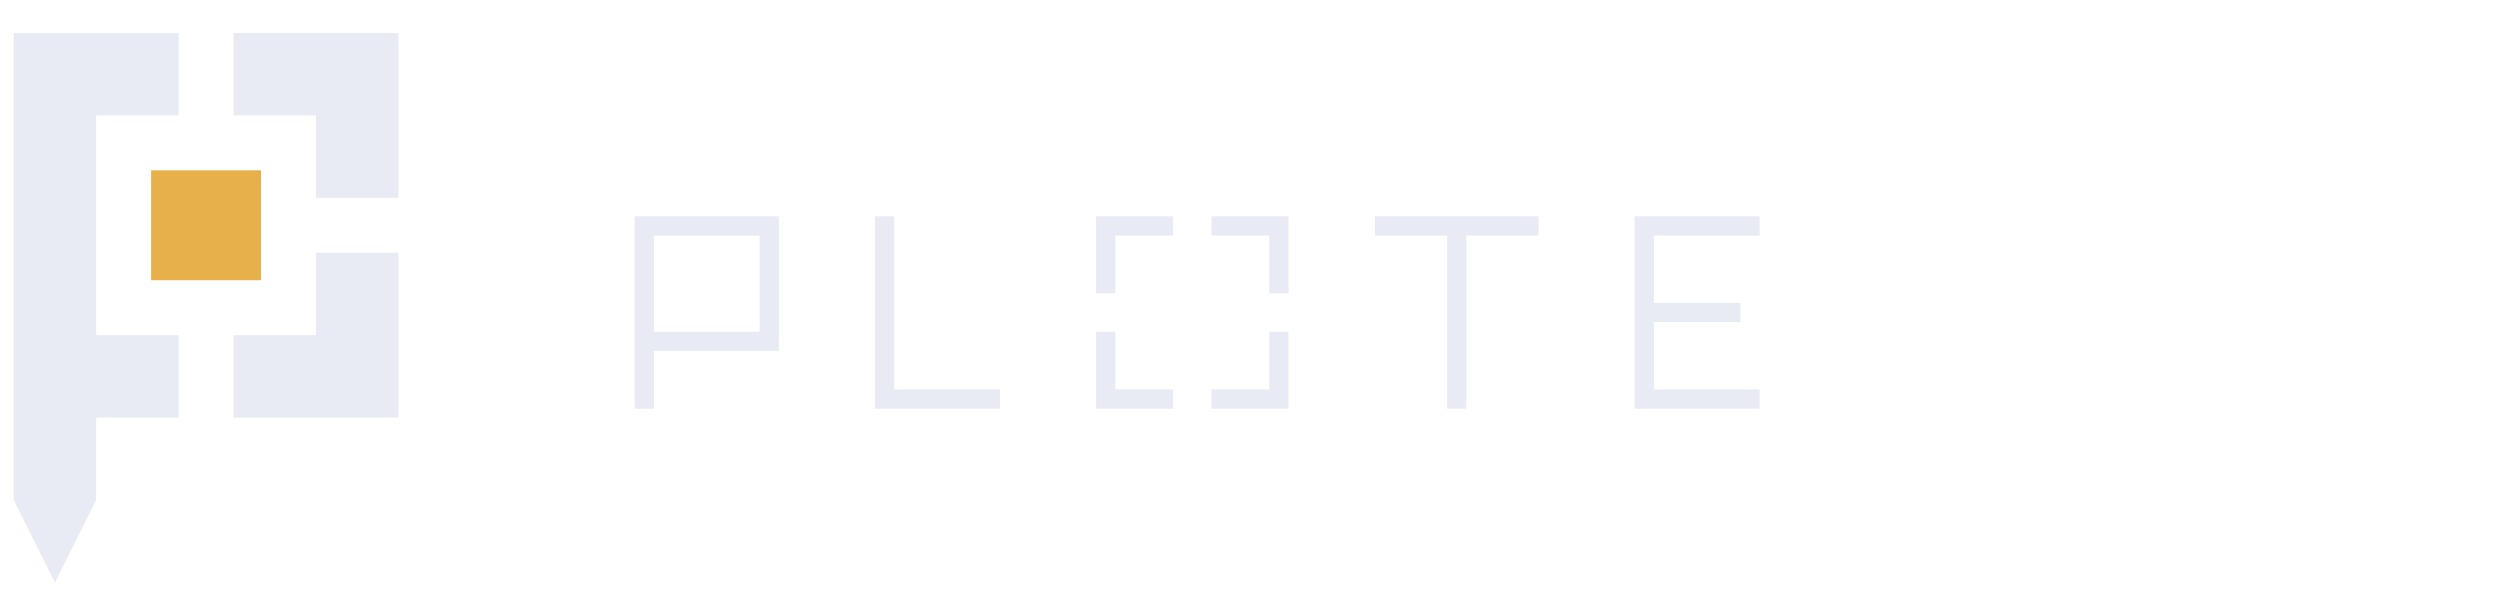
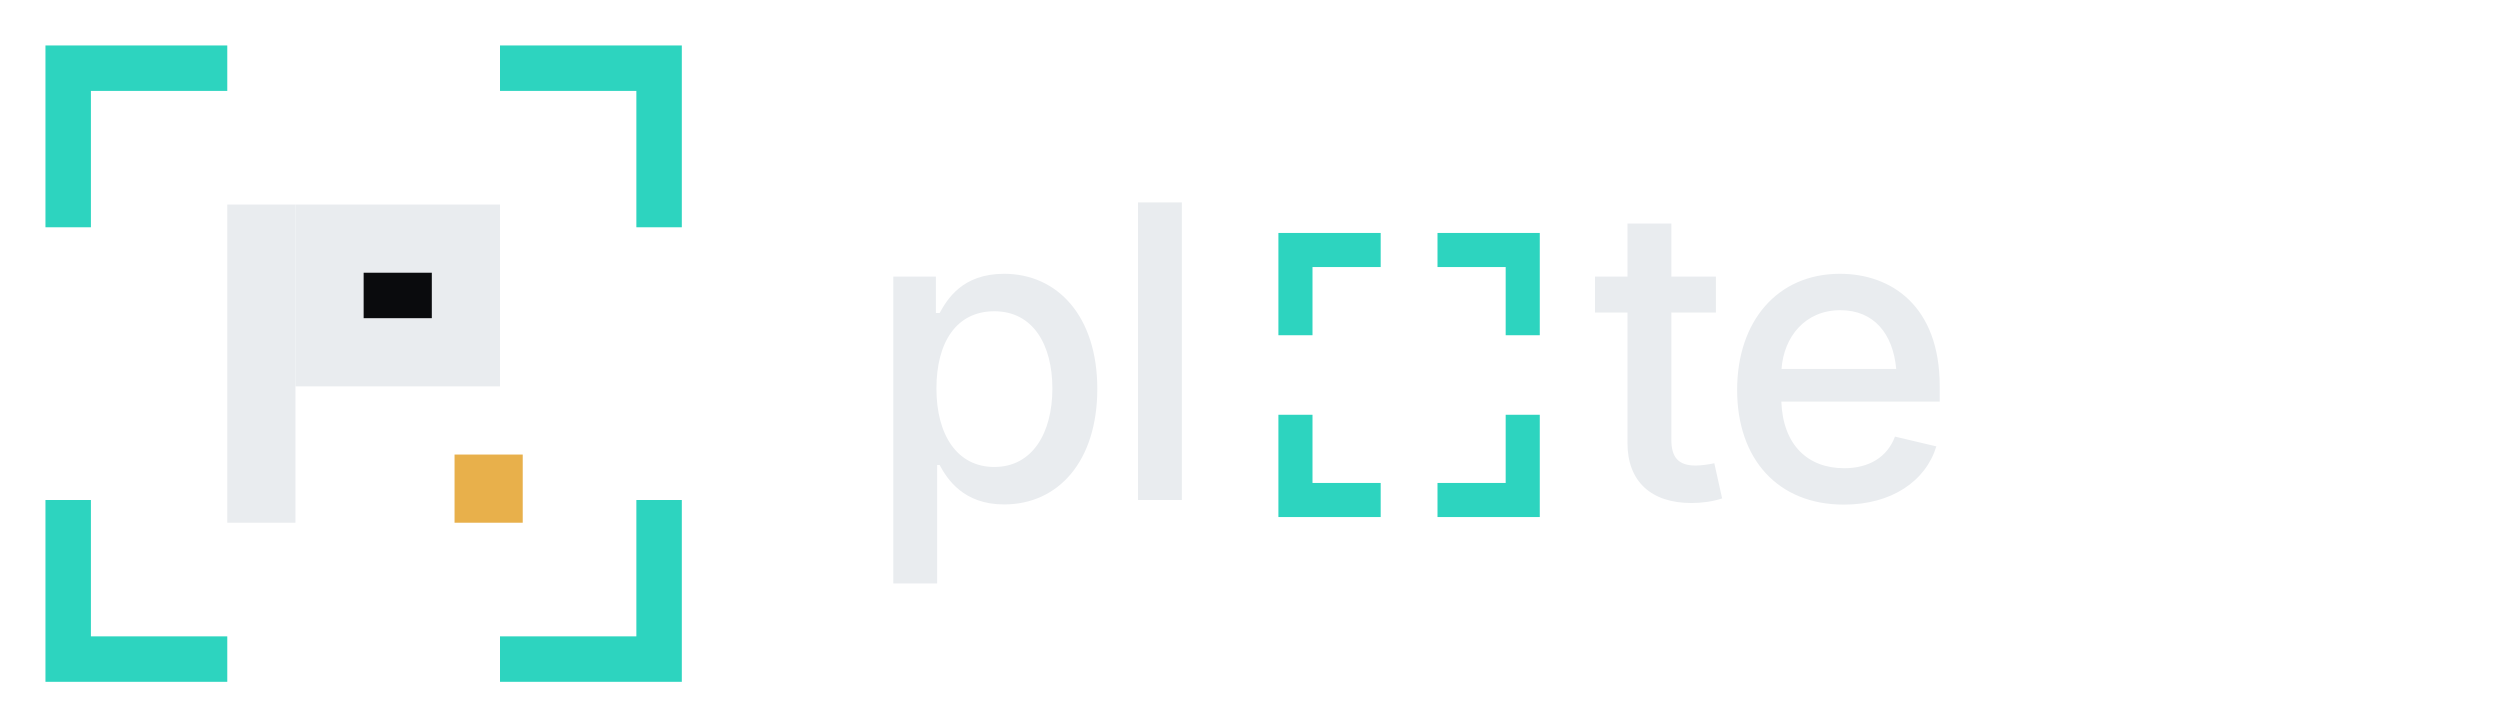
- <svg xmlns="http://www.w3.org/2000/svg" viewBox="0 0 260 64" width="520" height="128">
-   <g transform="translate(0 2) scale(1.4286)">
-     <g transform="translate(-9 -3)">
-       <path d="M10 4h12v6h-6v16h6v6h-6v6l-3 6-3-6z" fill="#E8EAF4" />
-       <path d="M26 4h12v12h-6v-6h-6z" fill="#E8EAF4" />
-       <path d="M32 20h6v12H26v-6h6z" fill="#E8EAF4" />
-       <rect x="20" y="14" width="8" height="8" fill="#E8B04B" />
-     </g>
-   </g>
-   <g transform="translate(66 22.5) scale(1)" color="#E8EAF4" style="color:#E8EAF4">
-     <g fill="none" stroke="#E8EAF4" stroke-width="2" stroke-linecap="square">
-       <path d="M1 19V1h13v12H1" />
-       <path d="M26 1v18h11" />
-       <path d="M49 7V1h6M61 1h6v6M67 13v6h-6M55 19h-6v-6" />
-       <path d="M78 1h15M85.5 1v18" />
-       <path d="M116 1h-11v18h11M105 10h9" />
-     </g>
-   </g>
+ <svg xmlns="http://www.w3.org/2000/svg" viewBox="0 0 220 64" fill="none">
+   <path d="M6 18V6h12M46 6h12v12M58 46v12H46M18 58H6V46" stroke="#2DD4BF" stroke-width="4" stroke-linecap="square" />
+   <rect x="20" y="18" width="6" height="28" fill="#E9ECEF" />
+   <rect x="26" y="18" width="18" height="16" fill="#E9ECEF" />
+   <rect x="32" y="24" width="6" height="4" fill="#0A0B0D" />
+   <rect x="40" y="40" width="6" height="6" fill="#E8B04B" />
+   <text x="76" y="44" font-family="Space Grotesk, Inter, sans-serif" font-weight="500" font-size="36" letter-spacing="-0.72" fill="#E9ECEF">pl</text>
+   <path d="M114 28v-6h6M128 22h6v6M134 38v6h-6M120 44h-6v-6" stroke="#2DD4BF" stroke-width="3" stroke-linecap="square" />
+   <text x="140" y="44" font-family="Space Grotesk, Inter, sans-serif" font-weight="500" font-size="36" letter-spacing="-0.72" fill="#E9ECEF">te</text>
</svg>
